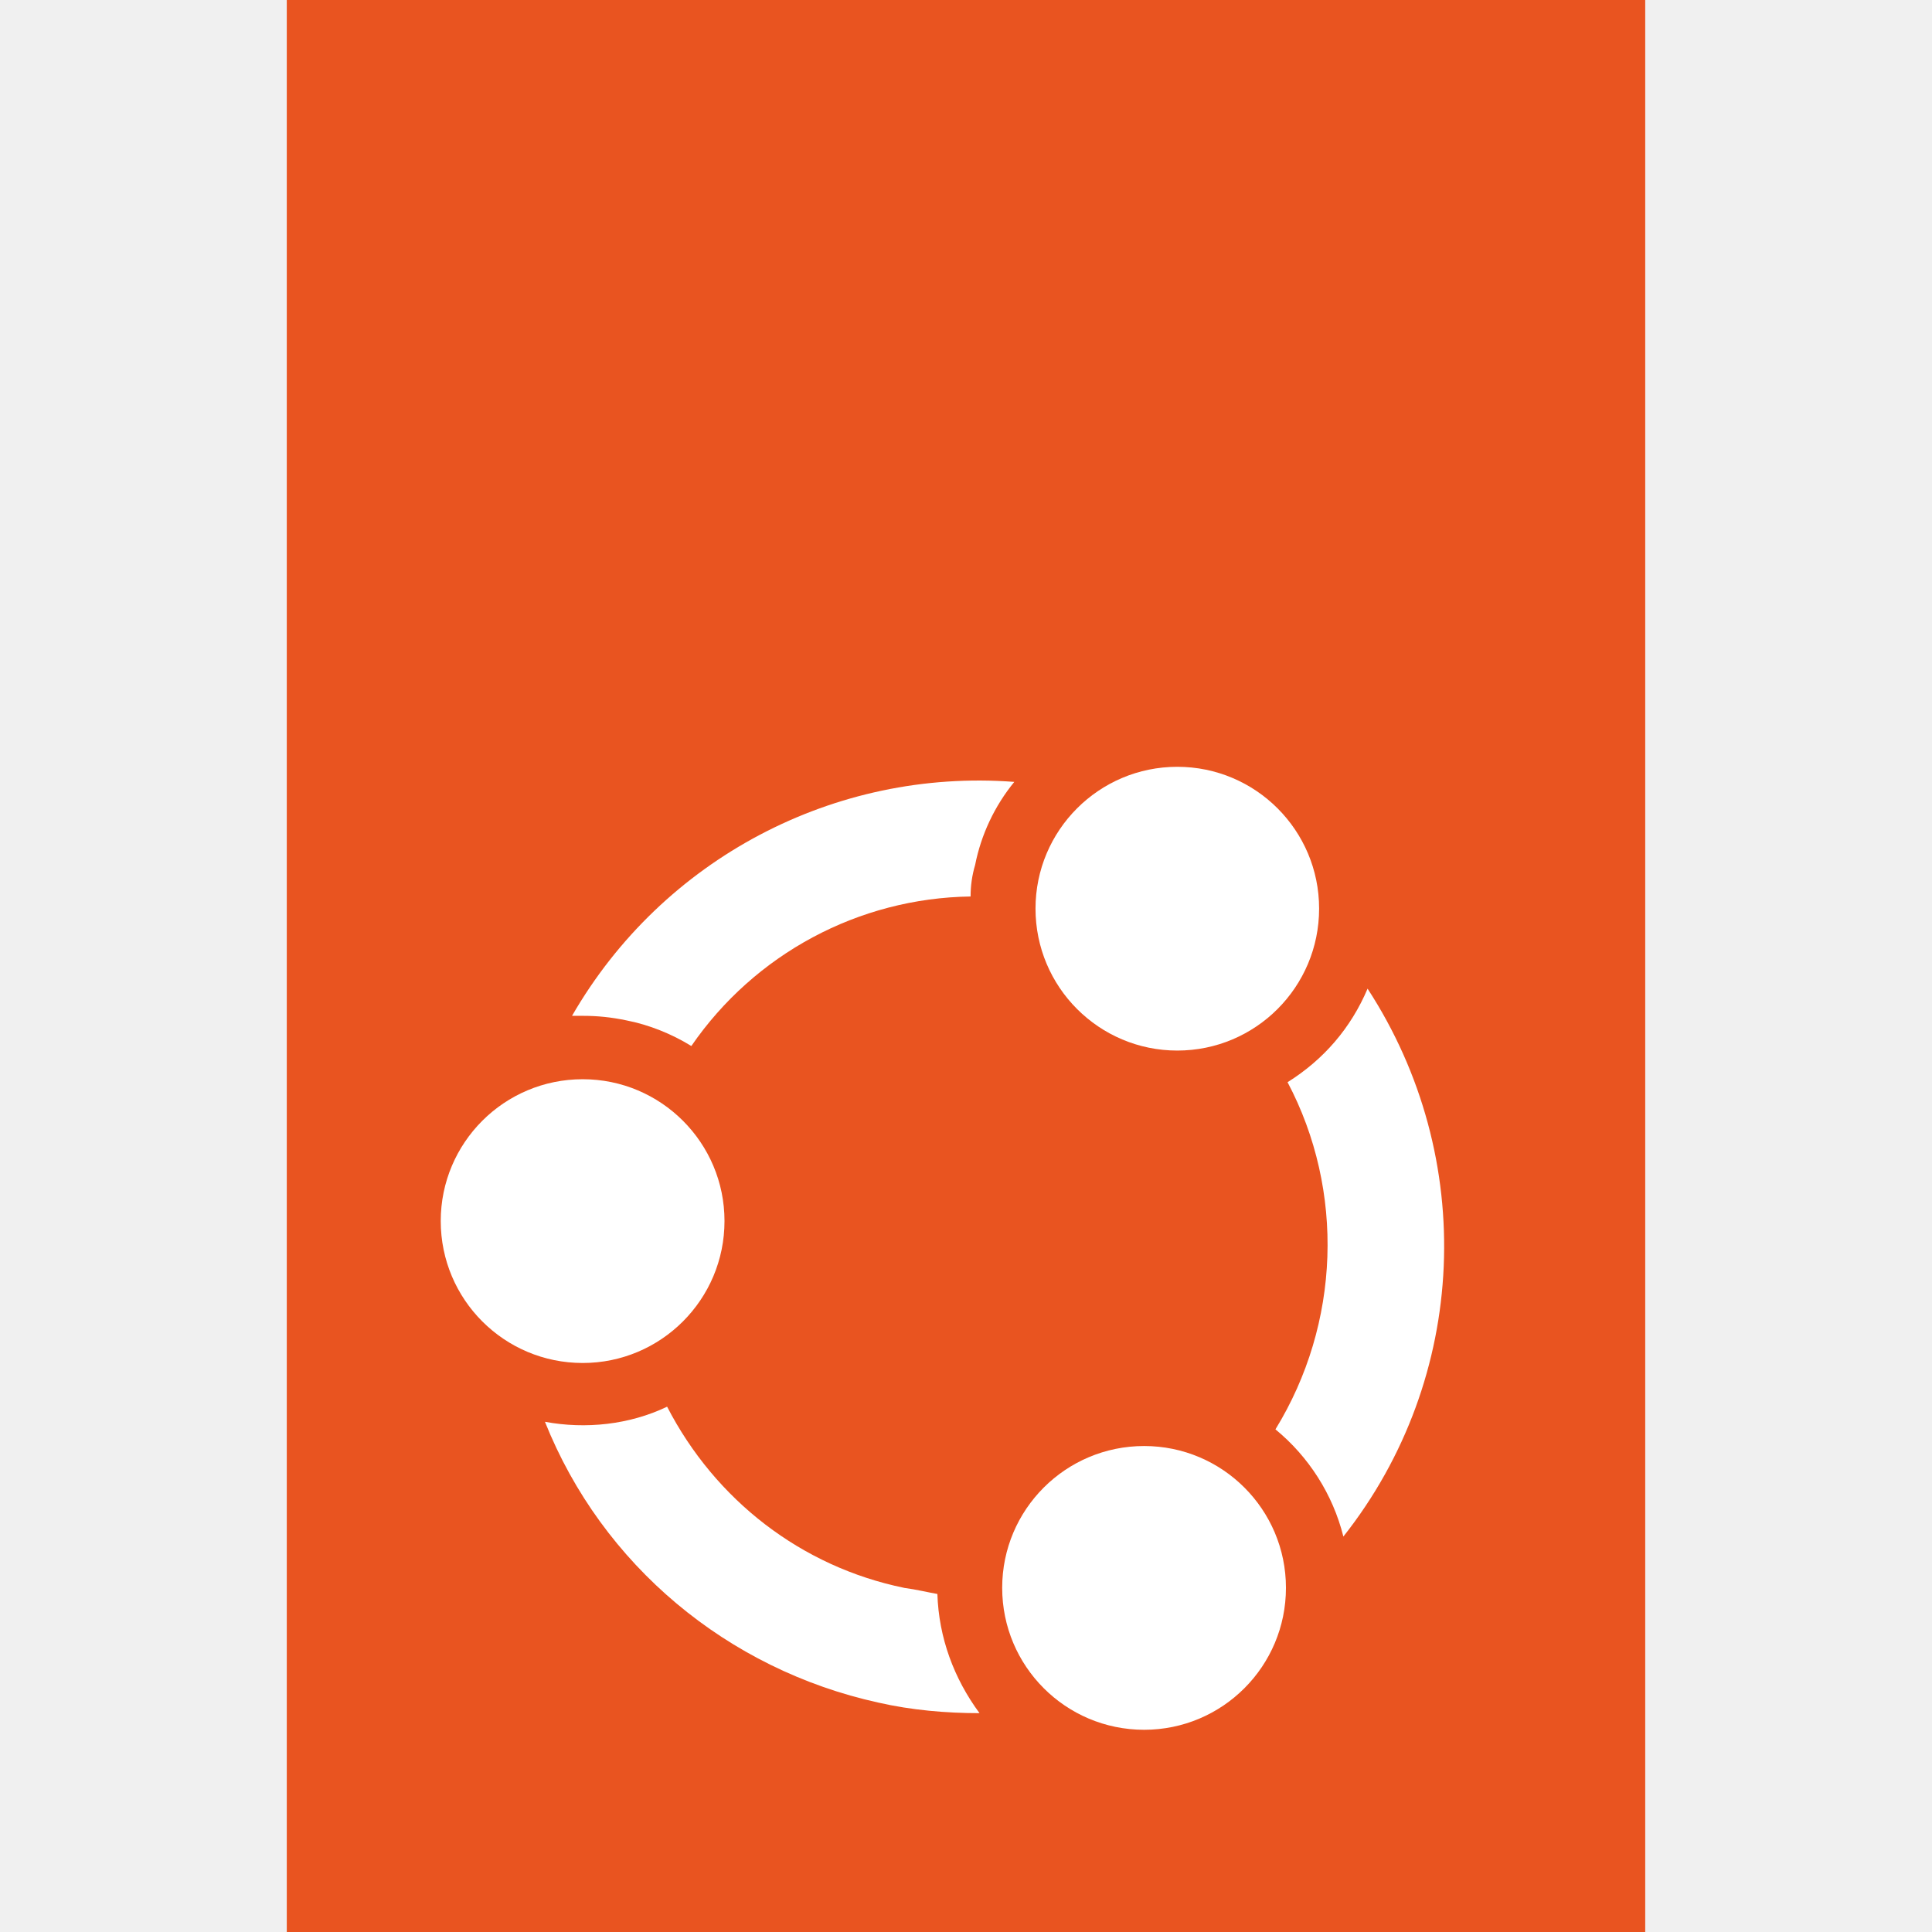
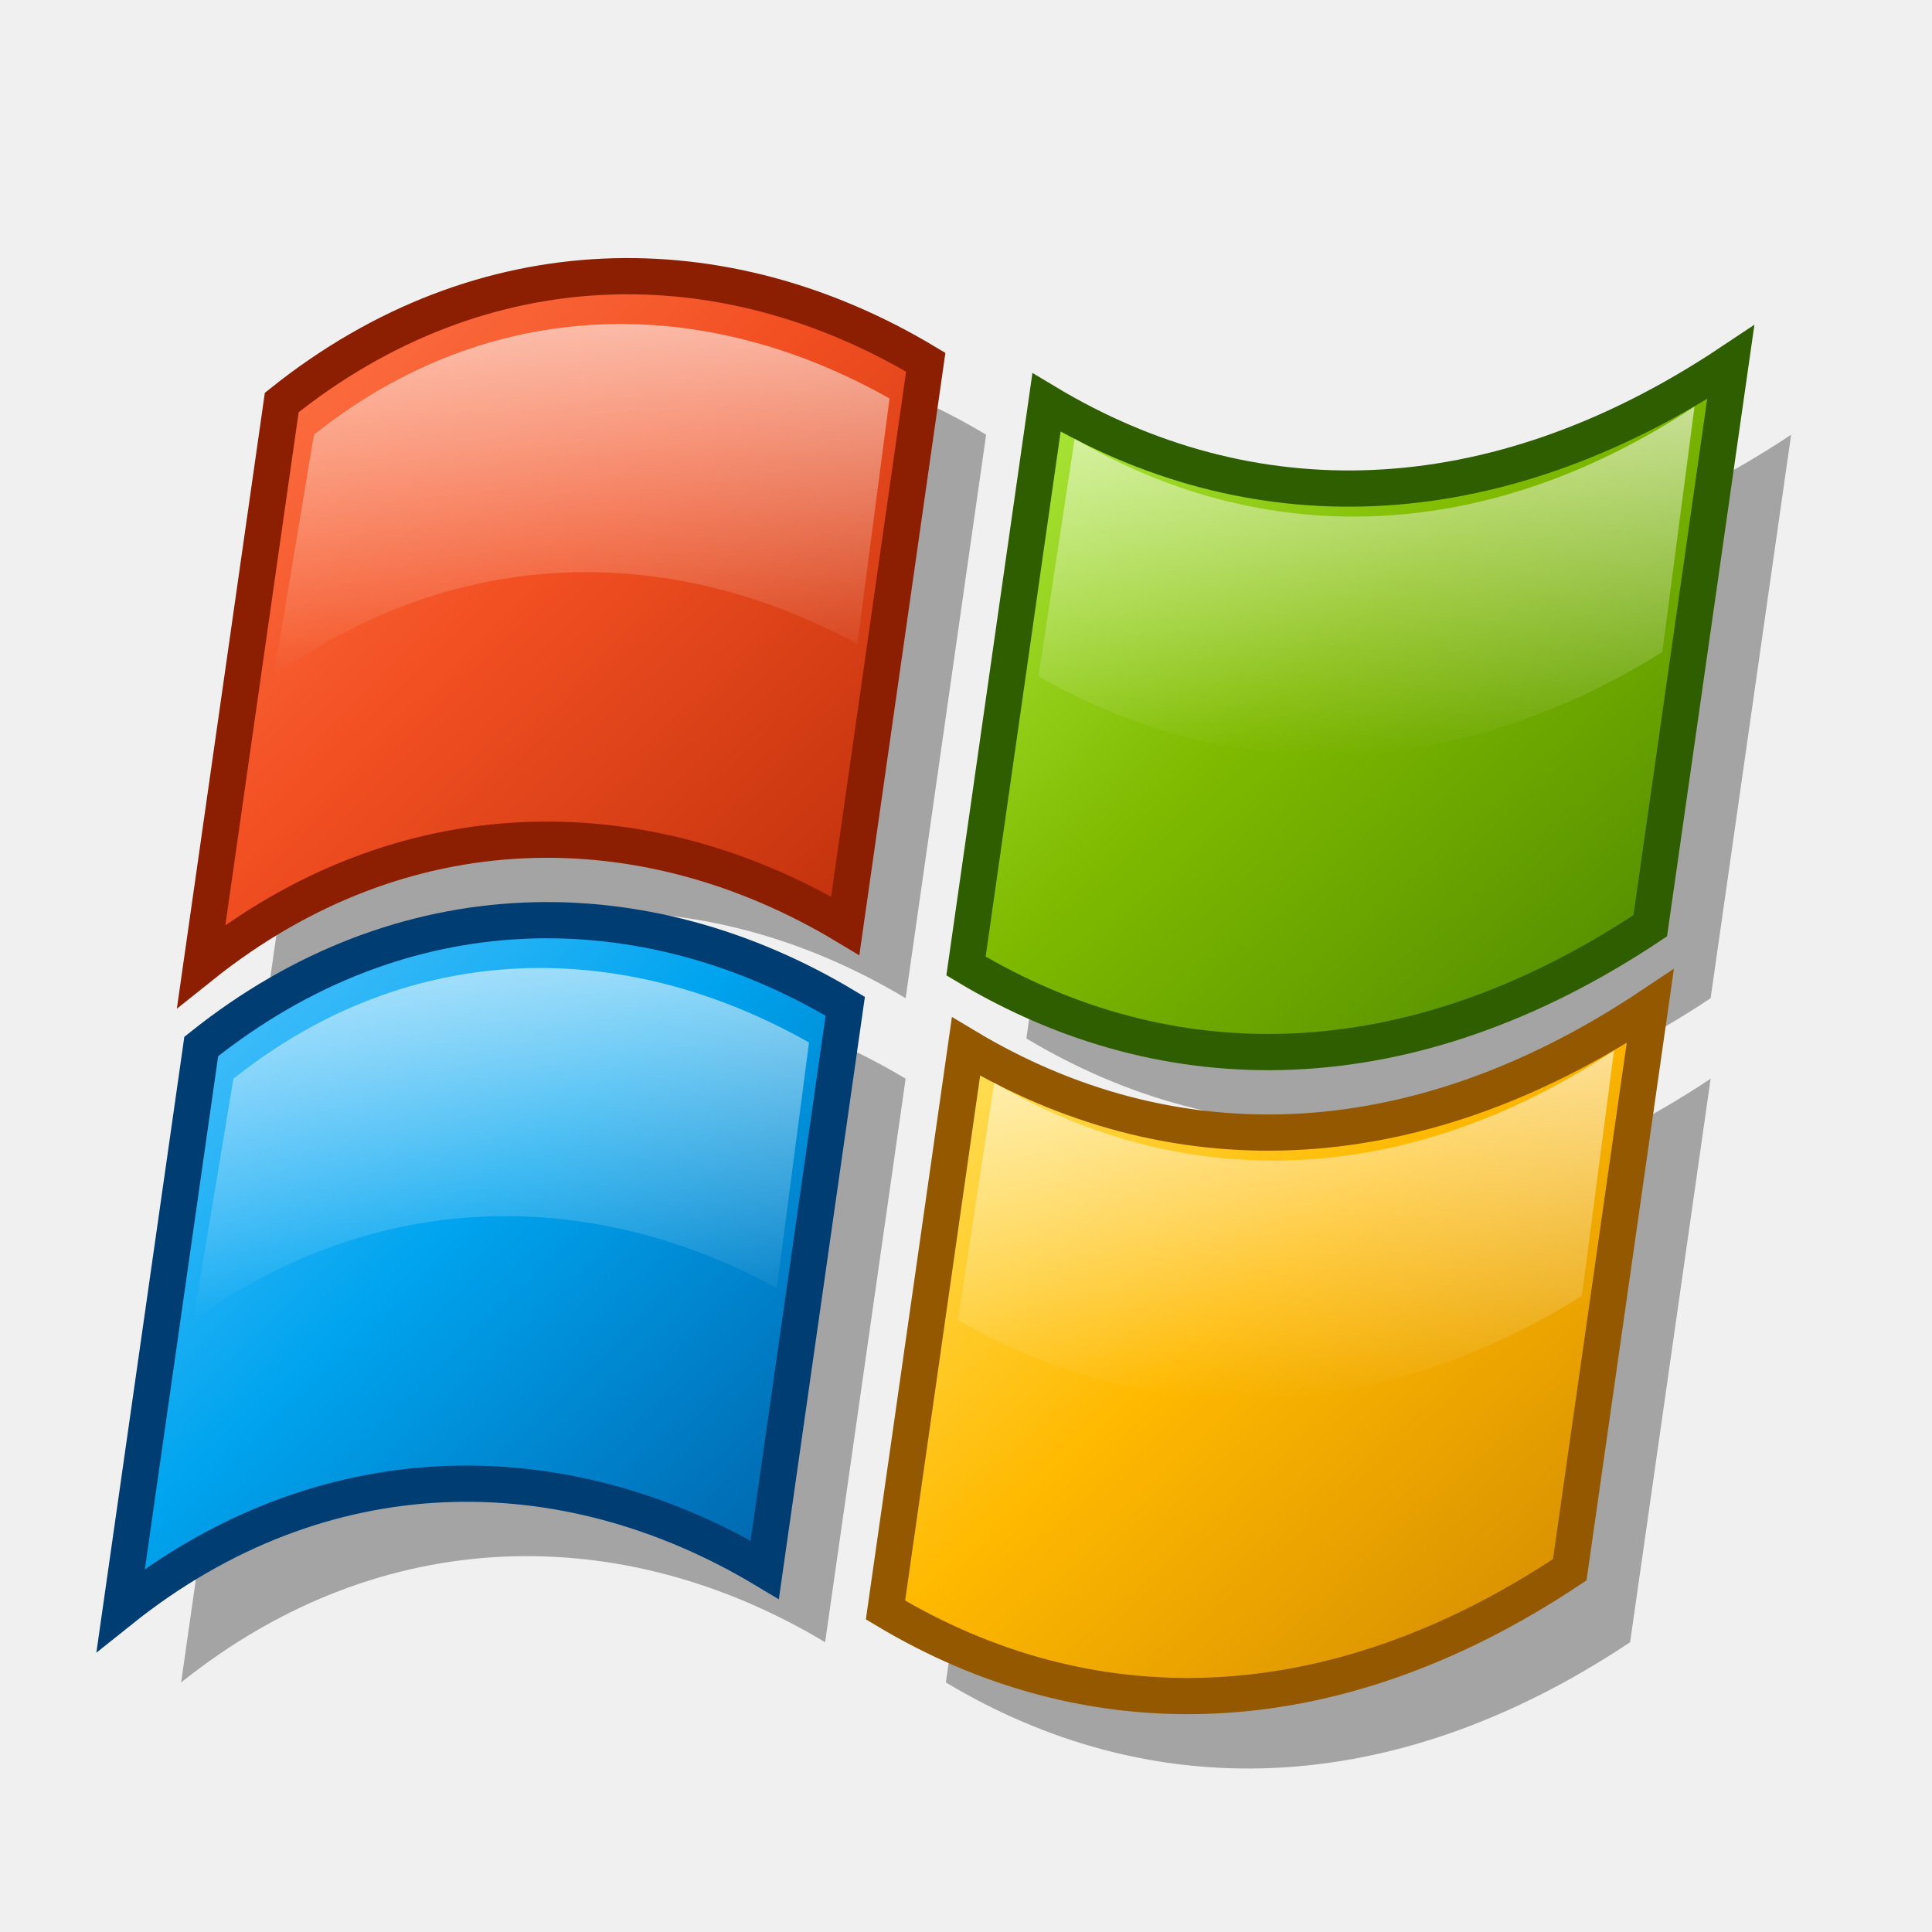
- <svg xmlns="http://www.w3.org/2000/svg" width="48" height="48" version="1.1" viewBox="0 0 48 48">
-   <g id="surface1">
-     <path d="m7.125 0h33.75v48h-33.75z" style="fill:#e95420" />
-     <path d="m18 30.336c0 1.949-1.578 3.527-3.523 3.527-1.949 0-3.527-1.578-3.527-3.527 0-1.945 1.578-3.523 3.527-3.523 1.945 0 3.523 1.578 3.523 3.523z" style="fill:#fff" />
-     <path d="m32.773 22.574c0 1.949-1.578 3.527-3.523 3.527s-3.523-1.578-3.523-3.527c0-1.945 1.578-3.523 3.523-3.523s3.523 1.578 3.523 3.523z" style="fill:#fff" />
-     <path d="m22.461 39.449c-2.547-0.523-4.688-2.176-5.887-4.5-0.938 0.449-2.023 0.562-3.035 0.375 1.422 3.562 4.535 6.152 8.285 6.977 0.824 0.188 1.688 0.262 2.512 0.262-0.637-0.863-1.012-1.875-1.047-2.961-0.227-0.039-0.527-0.113-0.828-0.152z" style="fill:#fff" />
-     <path d="m31.949 39.449c0 1.949-1.578 3.527-3.523 3.527-1.949 0-3.527-1.578-3.527-3.527 0-1.945 1.578-3.523 3.527-3.523 1.945 0 3.523 1.578 3.523 3.523z" style="fill:#fff" />
-     <path d="m33.375 38.176c3.113-3.938 3.336-9.414 0.602-13.613-0.414 0.977-1.09 1.762-1.988 2.324 1.426 2.699 1.312 6-0.301 8.625 0.824 0.676 1.426 1.613 1.688 2.664z" style="fill:#fff" />
-     <path d="m14.211 25.238h0.266c0.375 0 0.711 0.035 1.086 0.113 0.562 0.109 1.125 0.336 1.613 0.637 1.574-2.289 4.16-3.676 6.938-3.715 0-0.262 0.035-0.523 0.113-0.785 0.148-0.75 0.484-1.465 0.973-2.062-4.461-0.34-8.738 1.91-10.988 5.812z" style="fill:#fff" />
-   </g>
+ <svg xmlns="http://www.w3.org/2000/svg" width="48" height="48" viewBox="0 0 48 48" version="1.1">
+   <defs>
+     <linearGradient id="xpRed" x1="0%" y1="0%" x2="100%" y2="100%">
+       <stop offset="0%" stop-color="#ff7a4d" />
+       <stop offset="45%" stop-color="#f24f22" />
+       <stop offset="100%" stop-color="#b82c08" />
+     </linearGradient>
+     <linearGradient id="xpGreen" x1="0%" y1="0%" x2="100%" y2="100%">
+       <stop offset="0%" stop-color="#b4f046" />
+       <stop offset="45%" stop-color="#7fba00" />
+       <stop offset="100%" stop-color="#488200" />
+     </linearGradient>
+     <linearGradient id="xpBlue" x1="0%" y1="0%" x2="100%" y2="100%">
+       <stop offset="0%" stop-color="#5ec8ff" />
+       <stop offset="45%" stop-color="#00a4ef" />
+       <stop offset="100%" stop-color="#005ba1" />
+     </linearGradient>
+     <linearGradient id="xpYellow" x1="0%" y1="0%" x2="100%" y2="100%">
+       <stop offset="0%" stop-color="#ffe86c" />
+       <stop offset="45%" stop-color="#ffb900" />
+       <stop offset="100%" stop-color="#cc8400" />
+     </linearGradient>
+     <linearGradient id="xpGloss" x1="0%" y1="0%" x2="0%" y2="100%">
+       <stop offset="0%" stop-color="#ffffff" stop-opacity="0.58" />
+       <stop offset="100%" stop-color="#ffffff" stop-opacity="0.0" />
+     </linearGradient>
+   </defs>
+   <path d="M 7,10 C 12,6 18,6 23,9 L 21,23 C 16,20 10,20 5,24 Z" fill="#000000" fill-opacity="0.32" transform="translate(1.5,1.8)" />
+   <path d="M 26,10 C 31,13 37,13 43,9 L 41,23 C 35,27 29,27 24,24 Z" fill="#000000" fill-opacity="0.32" transform="translate(1.5,1.8)" />
+   <path d="M 5,26 C 10,22 16,22 21,25 L 19,39 C 14,36 8,36 3,40 Z" fill="#000000" fill-opacity="0.32" transform="translate(1.5,1.8)" />
+   <path d="M 24,26 C 29,29 35,29 41,25 L 39,39 C 33,43 27,43 22,40 Z" fill="#000000" fill-opacity="0.32" transform="translate(1.5,1.8)" />
+   <path d="M 7,10 C 12,6 18,6 23,9 L 21,23 C 16,20 10,20 5,24 Z" fill="url(#xpRed)" stroke="#8c1f02" stroke-width="0.9" />
+   <path d="M 7.8,10.8 C 12.2,7.3 17.5,7.3 22.1,9.9 L 21.3,16 C 16.7,13.5 11.4,13.5 6.8,16.8 Z" fill="url(#xpGloss)" />
+   <path d="M 26,10 C 31,13 37,13 43,9 L 41,23 C 35,27 29,27 24,24 Z" fill="url(#xpGreen)" stroke="#2e5e00" stroke-width="0.9" />
+   <path d="M 26.7,10.9 C 31.3,13.6 36.8,13.6 42.1,10.1 L 41.3,16.2 C 36,19.5 30.5,19.5 25.8,16.8 Z" fill="url(#xpGloss)" />
+   <path d="M 5,26 C 10,22 16,22 21,25 L 19,39 C 14,36 8,36 3,40 Z" fill="url(#xpBlue)" stroke="#003d73" stroke-width="0.9" />
+   <path d="M 5.8,26.8 C 10.2,23.3 15.5,23.3 20.1,25.9 L 19.3,32 C 14.7,29.5 9.4,29.5 4.8,32.8 Z" fill="url(#xpGloss)" />
+   <path d="M 24,26 C 29,29 35,29 41,25 L 39,39 C 33,43 27,43 22,40 Z" fill="url(#xpYellow)" stroke="#945900" stroke-width="0.9" />
+   <path d="M 24.7,26.9 C 29.3,29.6 34.8,29.6 40.1,26.1 L 39.3,32.2 C 34,35.5 28.5,35.5 23.8,32.8 Z" fill="url(#xpGloss)" />
</svg>
